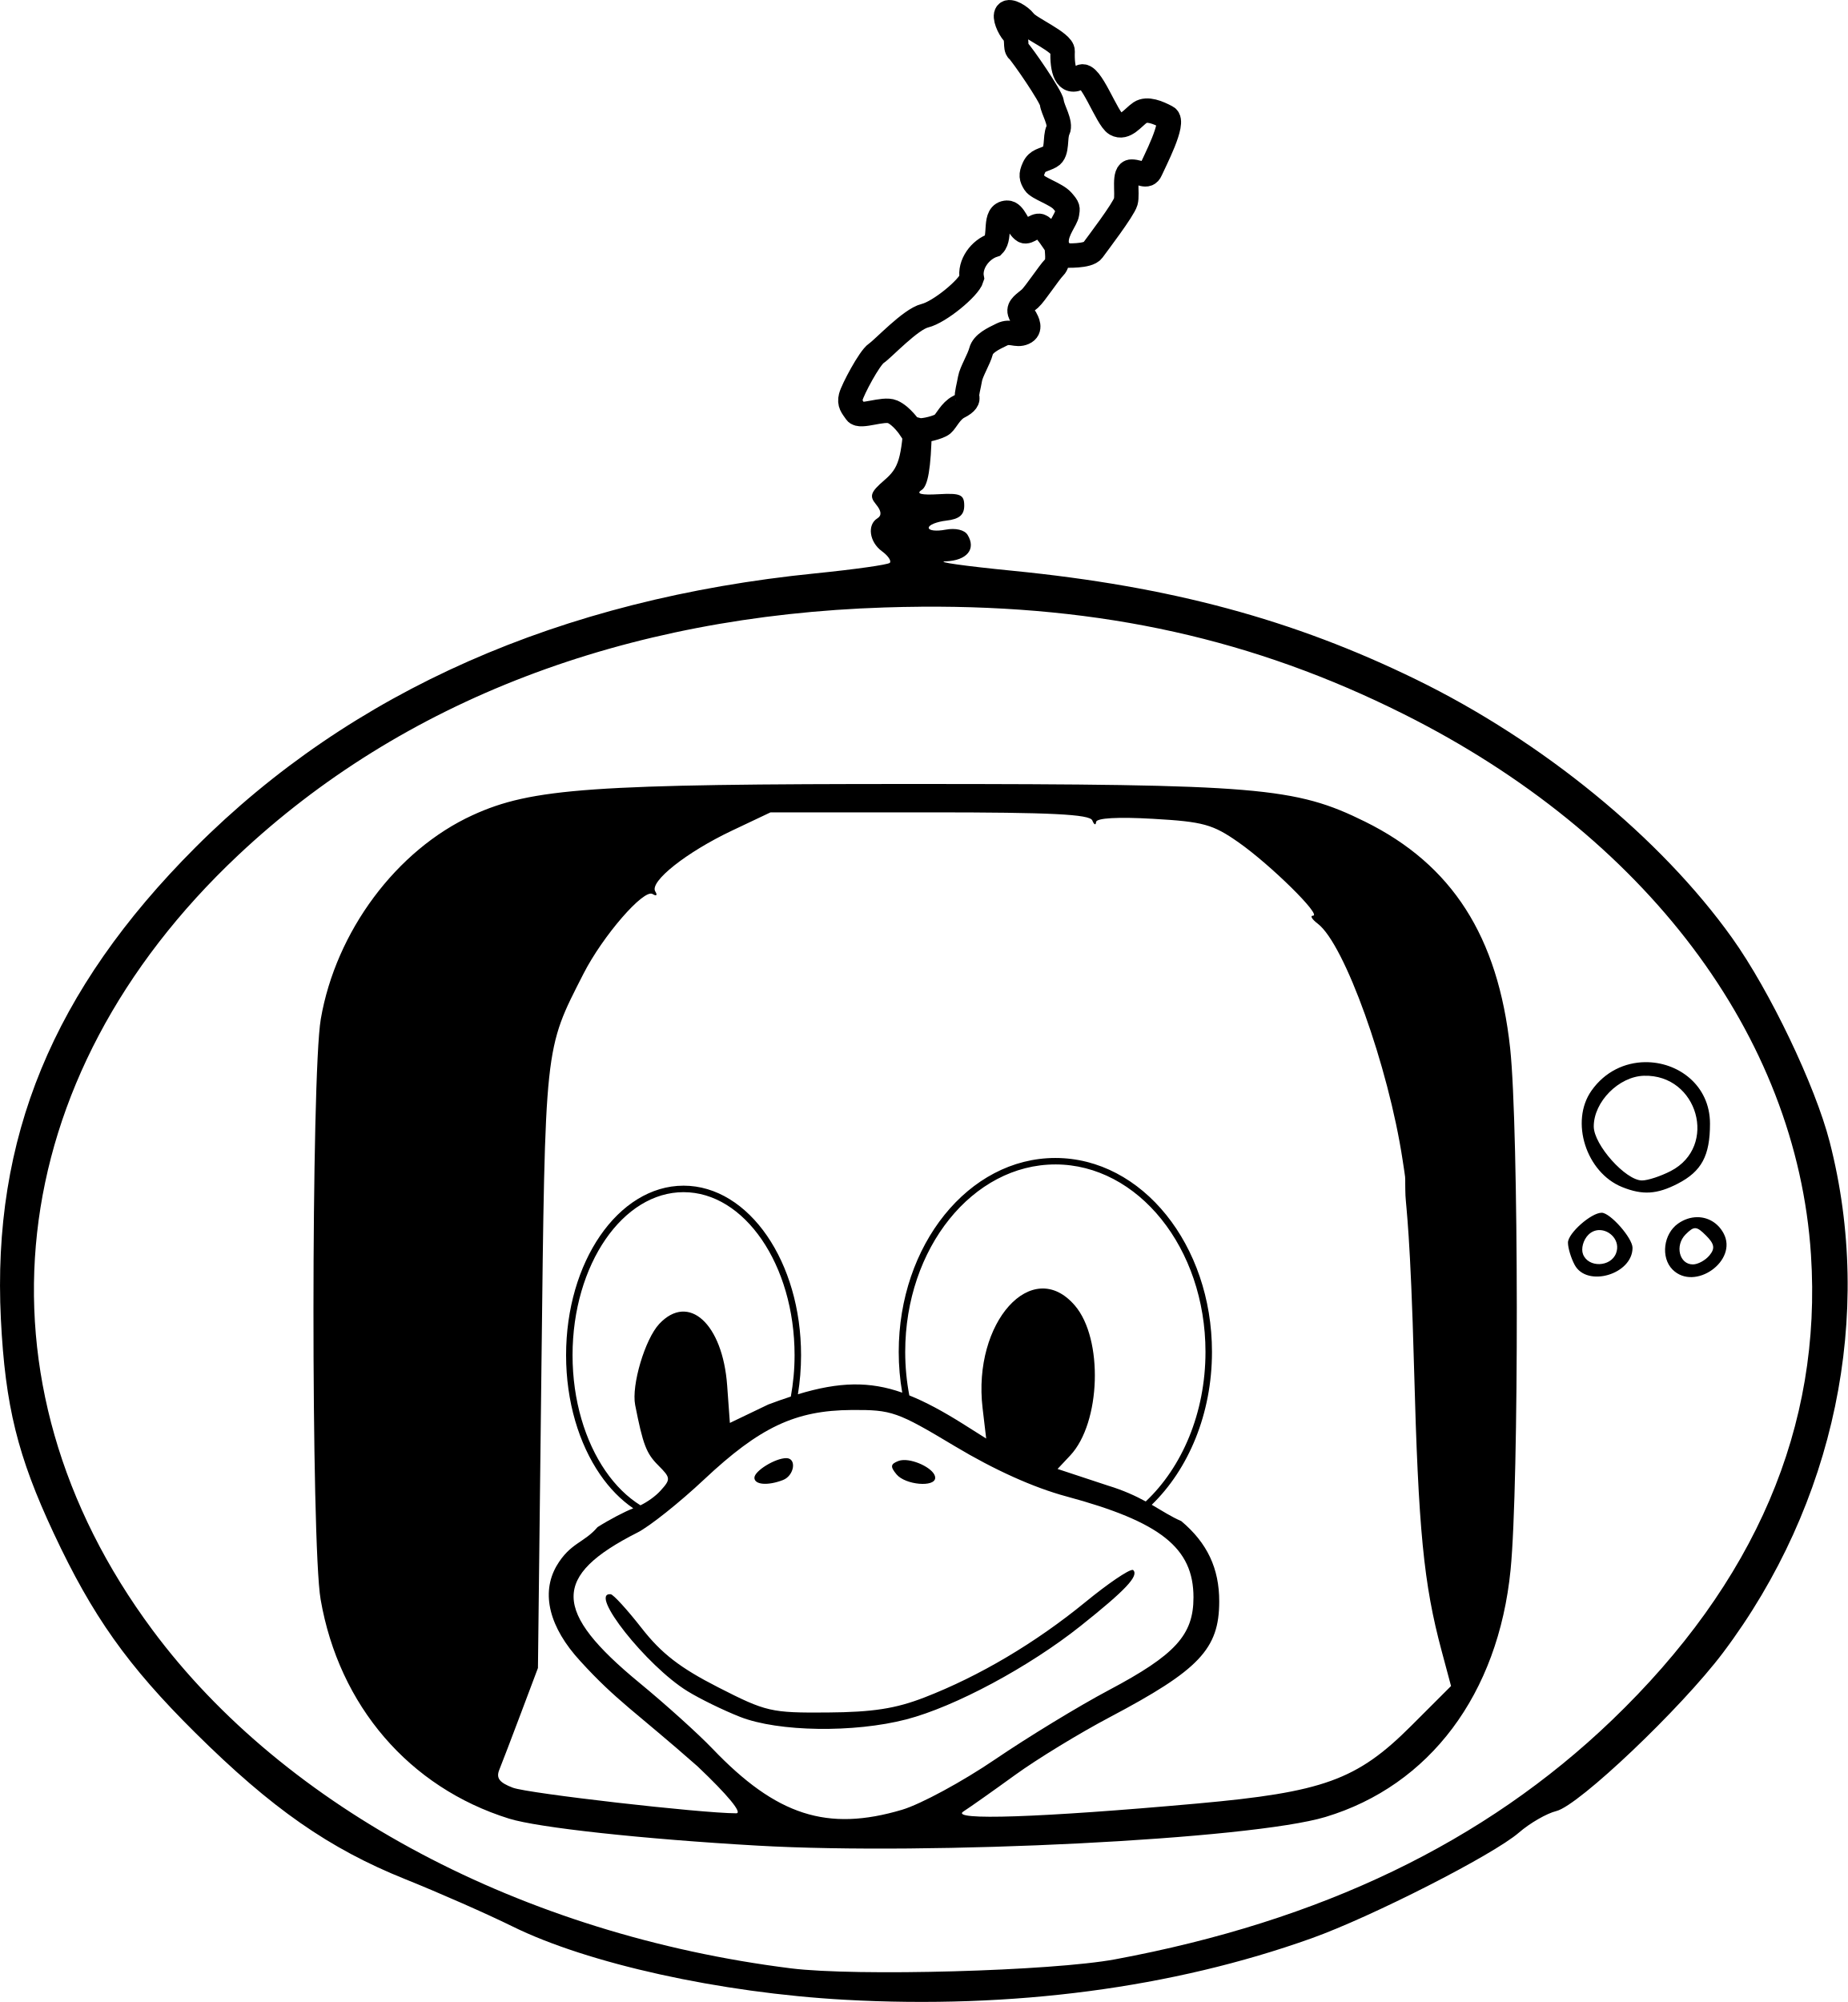
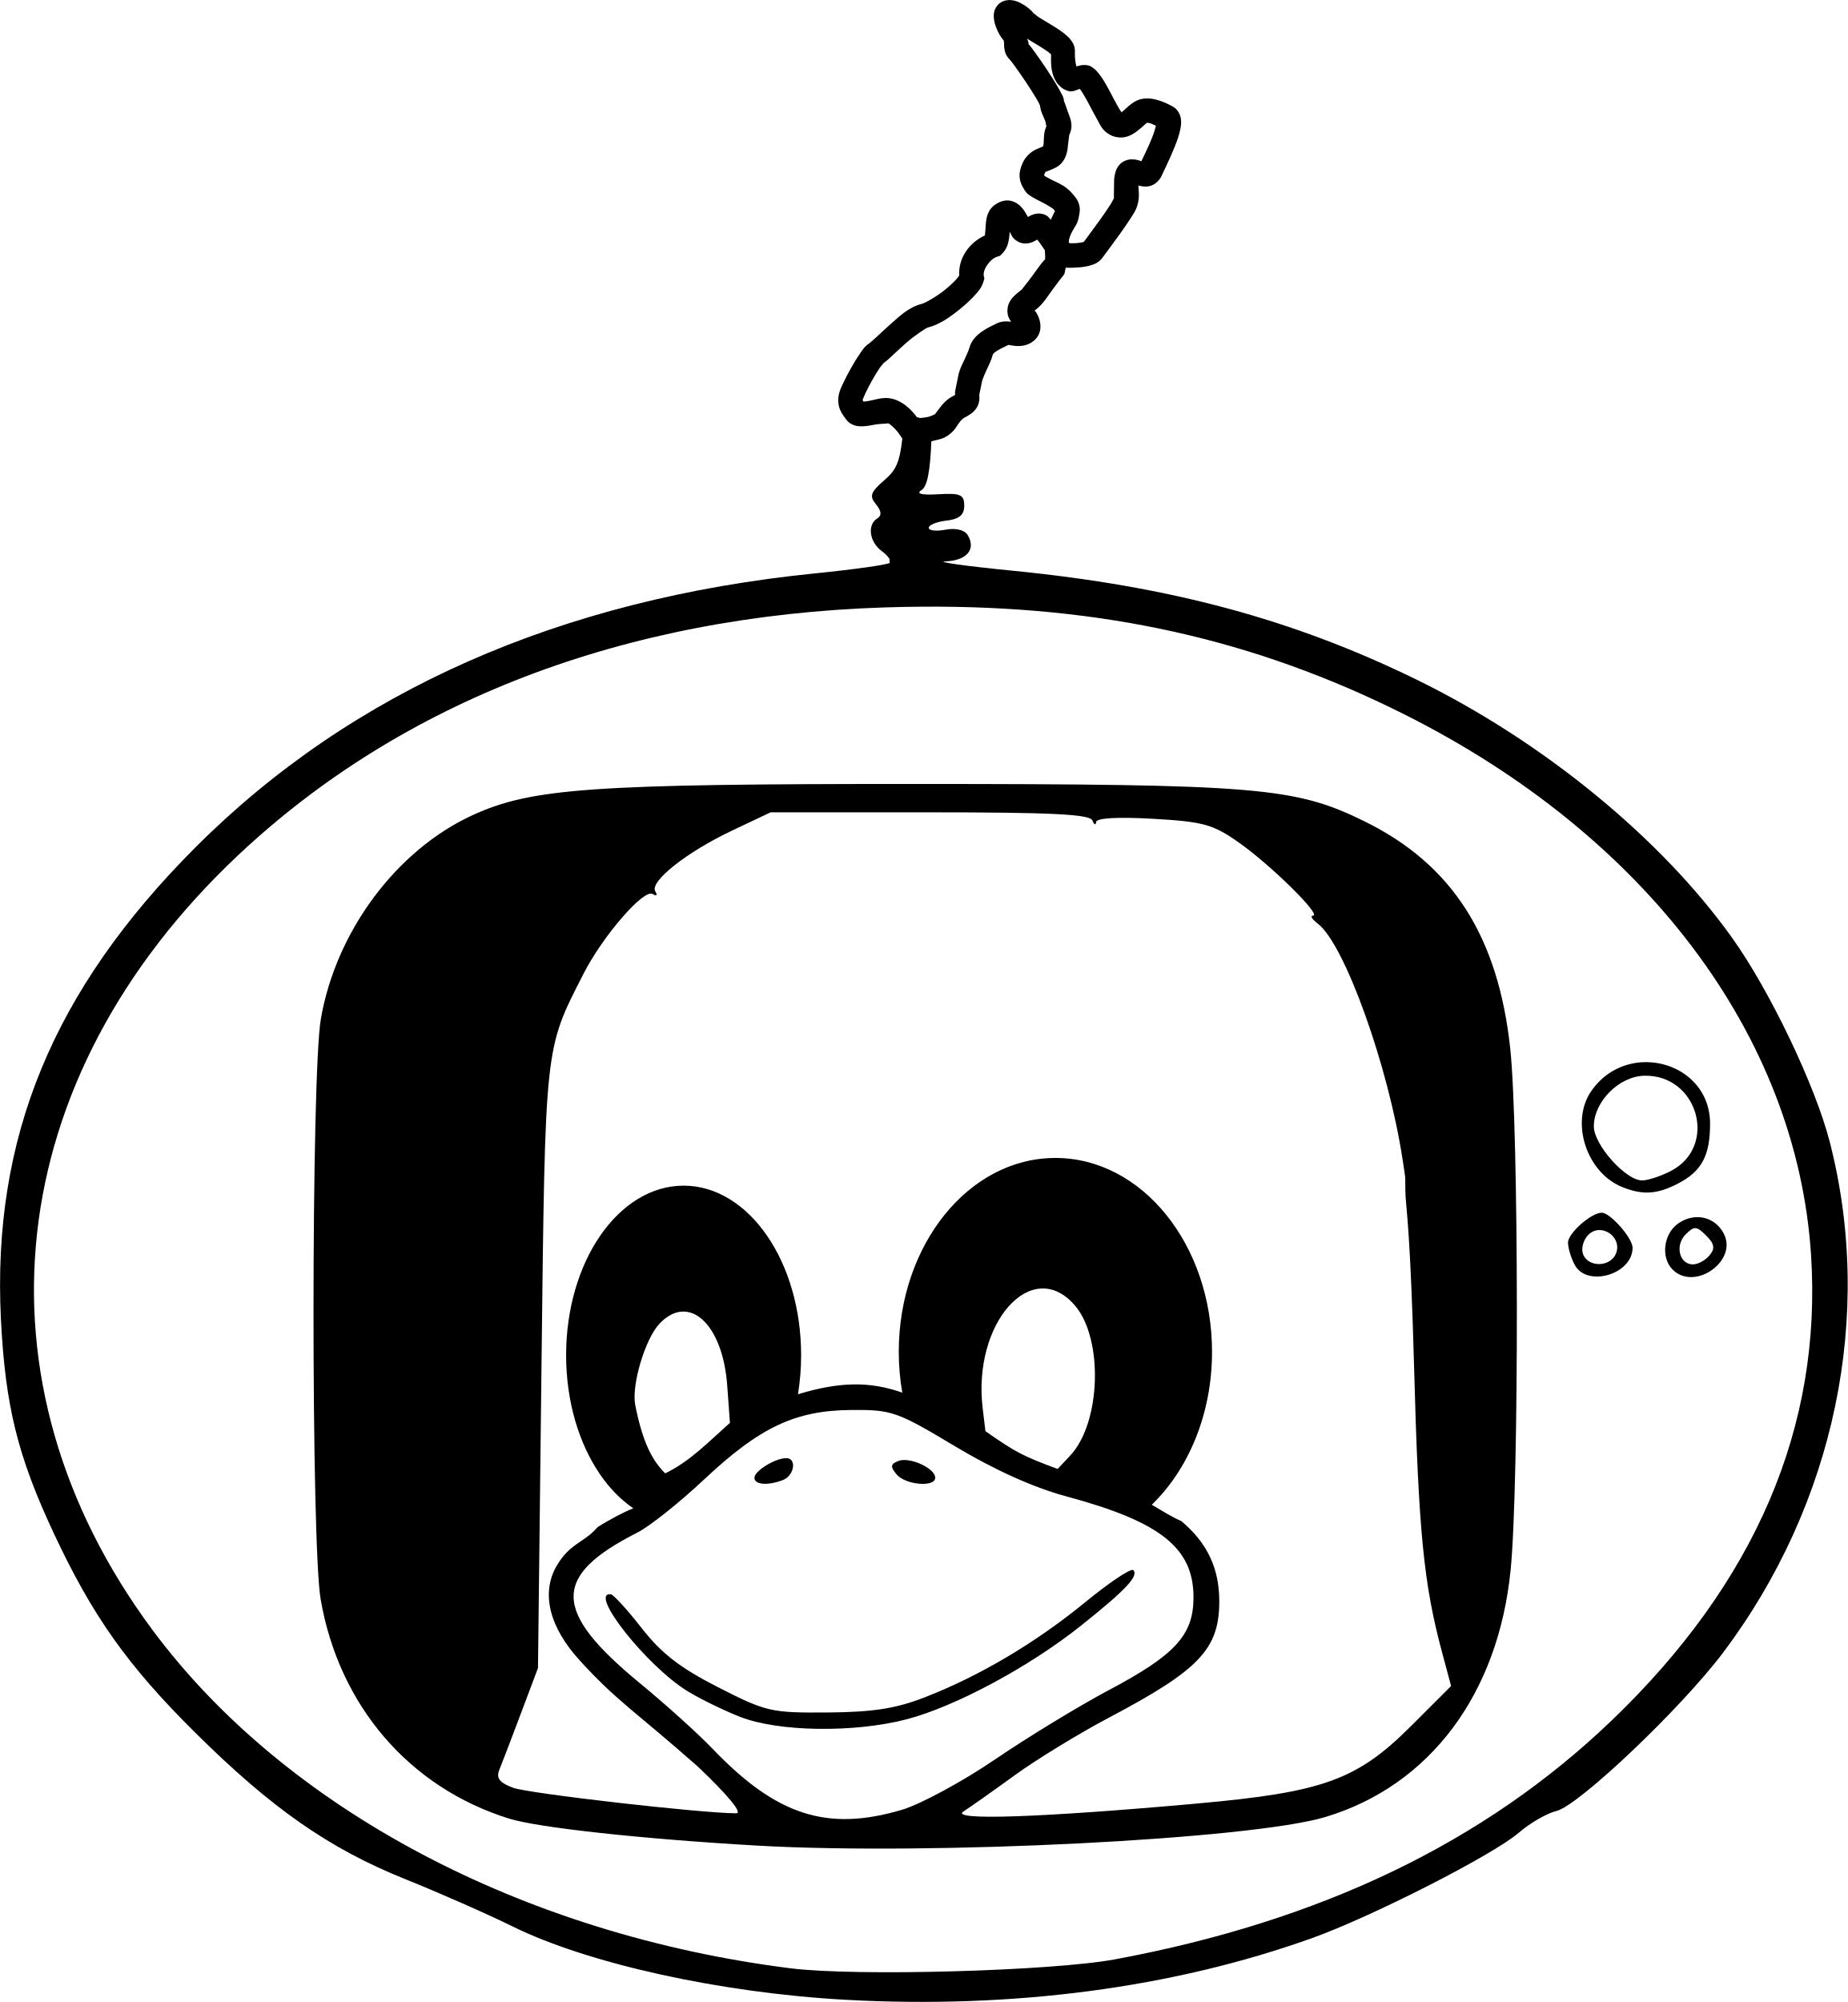
- <svg xmlns="http://www.w3.org/2000/svg" width="75.709mm" height="82.023mm" version="1.1" viewBox="0 0 75.709 82.023" id="svg837">
-   <defs id="defs841" />
-   <g transform="translate(-66.72 -107.21)" id="g835">
-     <path style="fill:none;stroke:#000000;stroke-width:1;stroke-linecap:butt;stroke-linejoin:miter;stroke-miterlimit:4;stroke-dasharray:none;stroke-opacity:1" d="m 104.003,124.744 c 0,0 -0.332,-0.498 -0.711,-0.664 -0.379,-0.166 -1.328,0.261 -1.494,0.024 -0.166,-0.237 -0.285,-0.356 -0.213,-0.64 0.071,-0.285 0.759,-1.589 1.043,-1.779 0.285,-0.19 1.399,-1.399 1.992,-1.541 0.593,-0.142 1.802,-1.138 1.921,-1.541 -0.107,-0.564 0.34,-1.175 0.889,-1.352 0.332,-0.332 -0.036,-1.304 0.557,-1.328 0.303,-0.009 0.424,0.597 0.688,0.749 0.167,0.096 0.47,-0.268 0.663,-0.203 0.288,0.097 0.877,1.209 0.972,1.209 0.095,0 0.996,0.047 1.186,-0.213 0.19,-0.261 1.257,-1.66 1.352,-1.992 0.095,-0.332 -0.119,-1.233 0.237,-1.233 0.356,0 0.64,0.285 0.783,-0.048 0.142,-0.332 1.02,-1.992 0.664,-2.182 -0.356,-0.19 -0.806,-0.379 -1.091,-0.19 -0.285,0.19 -0.617,0.688 -0.996,0.474 -0.379,-0.213 -1.036,-2.175 -1.435,-1.933 -0.619,0.377 -0.778,-0.327 -0.747,-1.055 0.015,-0.361 -1.401,-0.956 -1.565,-1.221 -0.175,-0.217 -0.603,-0.476 -0.722,-0.334 -0.119,0.142 0.082,0.607 0.271,0.82 0.19,0.213 0.047,0.593 0.19,0.711 0.142,0.119 1.364,1.885 1.387,2.146 0.024,0.261 0.391,0.83 0.249,1.115 -0.142,0.285 0,0.913 -0.308,1.079 -0.308,0.166 -0.534,0.142 -0.676,0.451 -0.142,0.308 -0.107,0.427 0.024,0.64 0.13,0.213 0.889,0.439 1.138,0.723 0.249,0.285 0.225,0.296 0.19,0.534 -0.036,0.237 -0.427,0.676 -0.427,1.126 0,0.451 0.119,0.854 -0.095,1.067 -0.213,0.213 -0.794,1.103 -0.996,1.281 -0.202,0.178 -0.486,0.332 -0.415,0.569 0.071,0.237 0.154,0.095 0.225,0.225 0.071,0.13 0.261,0.462 -0.059,0.605 -0.32,0.142 -0.534,-0.107 -0.901,0.071 -0.368,0.178 -0.771,0.368 -0.854,0.688 -0.083,0.32 -0.403,0.842 -0.451,1.126 -0.047,0.285 -0.154,0.652 -0.119,0.747 0.036,0.095 -0.012,0.237 -0.344,0.403 -0.332,0.166 -0.51,0.581 -0.664,0.711 -0.154,0.13 -0.771,0.285 -0.972,0.249 -0.202,-0.036 0,0 0,0 z" id="path859" />
-     <path transform="scale(0.26458)" d="m 392.26,469.112 c -0.497,7.249 -0.879,8.521 -3.129,10.457 -2.135,1.836 -2.352,2.459 -1.297,3.731 0.854,1.029 0.926,1.737 0.219,2.174 -1.612,0.996 -1.246,3.666 0.699,5.088 0.962,0.703 1.513,1.514 1.225,1.803 -0.289,0.289 -5.465,1.02 -11.5,1.627 -39.584,3.978 -71.86,18.24 -96.041,42.438 -22.076,22.091 -31.528,45.021 -30.125,73.074 0.67,13.402 2.592,21.187 8.178,33.123 6.015,12.853 11.446,20.509 21.92,30.895 11.844,11.744 20.73,17.941 32.518,22.676 5.268,2.116 12.728,5.402 16.578,7.303 11.682,5.769 32.2,10.3 51.5,11.373 25.956,1.443 50.764,-1.824 72.299,-9.521 9.328,-3.334 28.128,-12.915 32.102,-16.359 1.705,-1.478 4.318,-2.983 5.807,-3.346 3.469,-0.844 19.338,-15.922 25.811,-24.523 17.321,-23.018 23.426,-52.277 16.508,-79.119 -2.242,-8.701 -9.261,-23.37 -15.092,-31.541 -11.063,-15.503 -29.352,-30.464 -48.934,-40.029 -19.048,-9.304 -38.047,-14.424 -62.5,-16.842 -7.425,-0.734 -12.086,-1.391 -10.357,-1.461 3.286,-0.132 4.735,-1.898 3.371,-4.106 -0.474,-0.768 -1.867,-1.091 -3.408,-0.797 -1.433,0.274 -2.606,0.14 -2.606,-0.297 0,-0.437 1.238,-0.937 2.75,-1.111 1.978,-0.228 2.75,-0.878 2.75,-2.316 0,-1.706 -0.589,-1.965 -4,-1.766 -2.633,0.154 -3.523,-0.069 -2.603,-0.65 0.989,-0.626 1.452,-3.346 1.584,-9.31 z m 2.572,30.045 c 28.062,-0.204 51.561,5.044 74.672,16.6 37.526,18.763 60.925,49.8 63.137,83.746 1.734,26.616 -8.599,50.759 -30.861,72.113 -19.679,18.875 -44.992,31.054 -76.885,36.992 -9.779,1.821 -40.148,2.668 -50.244,1.4 -41.528,-5.213 -78.302,-24.702 -98.865,-52.395 -28.633,-38.56 -23.446,-85.438 13.277,-119.98 25.388,-23.883 59.763,-37.057 100.1,-38.359 1.913,-0.062 3.803,-0.1 5.674,-0.113 z m -0.828,27.453 c -50.204,-0.013 -59.493,0.641 -68.639,4.828 -11.789,5.397 -21.177,18.004 -23.51,31.568 -1.497,8.704 -1.519,81.27 -0.027,89.873 2.857,16.476 13.72,29.114 29.176,33.943 4.5,1.406 20.721,3.168 38.5,4.184 26.836,1.533 76.419,-0.968 87.941,-4.436 16.147,-4.86 26.762,-19.026 28.674,-38.268 1.319,-13.27 1.272,-68.408 -0.068,-80.789 -1.874,-17.308 -8.982,-28.406 -22.463,-35.068 -10.809,-5.342 -16.548,-5.821 -69.584,-5.836 z m 2.168,4.393 c 18.798,-6e-4 24.786,0.297 25.17,1.25 0.277,0.687 0.539,0.8 0.582,0.25 0.049,-0.626 3.353,-0.813 8.83,-0.5 7.782,0.445 9.248,0.85 13.25,3.658 4.941,3.467 12.934,11.342 11.512,11.342 -0.492,0 -0.153,0.562 0.752,1.25 4.133,3.139 10.927,22.064 13.129,36.574 0.51,3.359 0.386,2.386 0.408,3.736 0.008,0.533 0.009,1.272 0.035,1.779 0.101,1.877 0.778,6.131 1.326,26.549 0.681,25.344 1.478,33.527 4.287,44.006 l 1.445,5.394 -6.197,6.193 c -8.371,8.364 -13.578,10.249 -33.174,12.008 -24.318,2.183 -38.377,2.658 -36.143,1.221 1.034,-0.666 4.634,-3.208 8,-5.648 3.366,-2.441 9.944,-6.458 14.619,-8.926 13.91,-7.342 16.983,-10.584 16.994,-17.936 0.008,-5.122 -1.851,-9.063 -5.875,-12.449 -1.556,-0.669 -2.92,-1.574 -4.576,-2.529 5.686,-5.507 9.328,-14.079 9.328,-23.674 0,-16.529 -10.8,-30.029 -24.256,-30.029 -13.455,-4e-5 -24.258,13.5 -24.258,30.029 -10e-6,2.164 0.189,4.274 0.543,6.311 -5.039,-1.772 -9.708,-1.705 -16.156,0.25 0.318,-1.943 0.488,-3.967 0.488,-6.051 0,-7.203 -2,-13.733 -5.269,-18.49 -3.269,-4.757 -7.843,-7.76 -12.926,-7.76 -5.083,0 -9.657,3.003 -12.926,7.76 -3.269,4.757 -5.271,11.288 -5.271,18.49 0,7.202 2.002,13.727 5.271,18.484 1.47,2.139 3.207,3.914 5.133,5.229 -1.283,0.486 -3.623,1.706 -5.531,2.91 -2.069,2.446 -4.236,2.411 -6.357,6.023 -2.436,4.244 -1.115,9.517 3.693,14.732 5.587,6.136 8.593,7.869 18.139,16.279 4.699,4.453 7.031,7.283 6,7.281 -5.501,-0.01 -32.26,-3.075 -34.596,-3.963 -2.102,-0.799 -2.619,-1.493 -2.086,-2.799 0.39,-0.955 1.893,-4.886 3.342,-8.736 l 2.635,-7 0.539,-46.5 c 0.585,-50.387 0.449,-49.113 6.508,-61 2.99,-5.866 9.346,-13.195 10.711,-12.352 0.601,0.371 0.781,0.194 0.412,-0.402 -0.932,-1.508 4.805,-6.061 11.848,-9.4 l 6,-2.844 z m 110.74,38.682 c -3.064,0.049 -6.174,1.43 -8.279,4.436 -3.333,4.759 -0.813,12.651 4.758,14.902 3.167,1.279 5.396,1.143 8.631,-0.529 3.687,-1.907 4.981,-4.317 4.981,-9.287 0,-5.98 -4.982,-9.603 -10.09,-9.521 z m -0.137,2.106 c 8.357,-0.237 11.507,10.948 4.154,14.75 -1.556,0.805 -3.56,1.463 -4.455,1.463 -2.535,0 -7.473,-5.529 -7.473,-8.367 0,-3.815 3.884,-7.735 7.773,-7.846 z m -91.158,13.73 c 12.783,0 23.252,12.938 23.252,29.031 0,9.489 -3.646,17.871 -9.254,23.16 -1.556,-0.847 -3.392,-1.709 -5.883,-2.467 l -7.771,-2.568 1.959,-2.086 c 4.753,-5.063 5.152,-18.07 0.713,-23.23 -6.597,-7.67 -15.852,2.614 -14.287,15.875 l 0.559,4.731 -3.736,-2.359 c -3.022,-1.887 -5.657,-3.316 -8.168,-4.318 -0.413,-2.161 -0.637,-4.414 -0.637,-6.736 0,-16.093 10.471,-29.031 23.254,-29.031 z m -57.578,4.295 c 4.689,0 8.963,2.763 12.098,7.324 3.135,4.561 5.094,10.905 5.094,17.922 0,2.219 -0.209,4.361 -0.58,6.406 -1.117,0.363 -2.268,0.763 -3.502,1.232 l -5.938,2.85 -0.42,-5.787 c -0.694,-9.589 -5.973,-14.385 -10.514,-9.551 -2.212,2.356 -4.337,9.504 -3.734,12.566 1.208,6.138 1.724,7.49 3.566,9.332 1.948,1.948 1.967,2.156 0.344,3.949 -0.76,0.84 -2.018,1.732 -3.092,2.248 -2.028,-1.26 -3.867,-3.068 -5.422,-5.33 -3.135,-4.561 -5.094,-10.9 -5.094,-17.916 0,-7.016 1.959,-13.361 5.094,-17.922 3.135,-4.561 7.411,-7.324 12.1,-7.324 z m 142.19,3.188 c -1.63,0 -5.223,3.18 -5.223,4.623 0,0.83 0.466,2.38 1.035,3.443 1.902,3.554 8.965,1.475 8.965,-2.639 0,-1.506 -3.452,-5.428 -4.777,-5.428 z m 14.807,0.686 c -0.991,0.002 -2.02,0.321 -2.965,0.982 -2.282,1.598 -2.728,5.27 -0.865,7.133 3.425,3.425 10.176,-1.365 7.904,-5.609 -0.874,-1.634 -2.422,-2.509 -4.074,-2.506 z m -0.285,1.703 c 0.441,0.025 0.904,0.403 1.648,1.147 1.298,1.298 1.415,1.992 0.52,3.07 -0.636,0.767 -1.792,1.395 -2.566,1.395 -2.113,0 -2.826,-2.947 -1.125,-4.648 0.663,-0.662 1.082,-0.988 1.523,-0.963 z m -14.963,0.297 c 1.708,-0.067 3.402,1.671 2.666,3.592 -0.829,2.157 -4.305,2.256 -5.115,0.145 -0.333,-0.868 0.038,-2.222 0.826,-3.01 0.483,-0.483 1.054,-0.704 1.623,-0.727 z m -115.72,27.857 c 6.226,-0.041 7.037,0.244 16,5.617 6.127,3.673 12.187,6.4 17.264,7.768 14.587,3.929 19.678,7.972 19.678,15.631 0,5.831 -2.808,8.905 -13.133,14.377 -4.602,2.439 -12.508,7.254 -17.568,10.697 -5.06,3.444 -11.555,6.96 -14.432,7.814 -11.586,3.441 -19.452,0.905 -29.367,-9.463 -2.2,-2.3 -7.269,-6.871 -11.264,-10.158 -13.557,-11.155 -13.636,-16.578 -0.338,-23.311 1.869,-0.946 6.5,-4.633 10.289,-8.191 8.661,-8.135 14.154,-10.724 22.871,-10.781 z m -10.125,7.457 c -1.71,0 -4.934,1.983 -4.934,3.035 0,1.093 2.066,1.26 4.418,0.357 1.766,-0.678 2.179,-3.393 0.516,-3.393 z m 18.119,0.295 c -0.275,0.012 -0.527,0.057 -0.744,0.141 -1.238,0.475 -1.296,0.875 -0.299,2.076 1.365,1.645 5.99,2.049 5.99,0.523 0,-1.28 -3.025,-2.822 -4.947,-2.74 z m 35.521,17.01 c -0.658,-0.022 -3.807,2.114 -7.311,4.981 -7.731,6.325 -16.413,11.469 -24.922,14.768 -4.471,1.733 -7.994,2.279 -15.01,2.332 -8.776,0.066 -9.5,-0.101 -16.959,-3.908 -5.895,-3.009 -8.775,-5.237 -11.832,-9.152 -2.223,-2.847 -4.378,-5.209 -4.791,-5.25 -3.507,-0.348 5.536,11.085 11.857,14.992 1.936,1.196 5.627,3 8.205,4.008 5.914,2.312 17.624,2.483 25.727,0.375 7.519,-1.956 18.987,-8.105 26.984,-14.469 6.955,-5.535 9.043,-7.748 8.148,-8.643 -0.021,-0.021 -0.054,-0.032 -0.098,-0.033 z" id="path833" />
+ <svg xmlns="http://www.w3.org/2000/svg" width="75.709mm" height="82.023mm" version="1.1" viewBox="0 0 75.709 82.023" id="svg861">
+   <defs id="defs865" />
+   <g transform="translate(-66.72 -107.21)" id="g859">
+     <path id="path857" style="font-variant-ligatures:normal;font-variant-position:normal;font-variant-caps:normal;font-variant-numeric:normal;font-variant-alternates:normal;font-variant-east-asian:normal;font-feature-settings:normal;font-variation-settings:normal;text-indent:0;text-decoration:none;text-decoration-line:none;text-decoration-style:solid;text-decoration-color:#000000;text-transform:none;text-orientation:mixed;white-space:normal;shape-padding:0;shape-margin:0;inline-size:0;isolation:auto;mix-blend-mode:normal" transform="matrix(0.26458,0,0,0.26458,66.72,107.21)" d="m 156.2,0.01 c -0.551,0.033 -1.231,0.235 -1.719,0.82 -0.603,0.724 -0.599,1.444 -0.561,1.957 0.039,0.513 0.163,0.94 0.316,1.357 0.307,0.836 0.715,1.587 1.307,2.252 -0.167,-0.188 -0.065,-0.155 -0.045,0.311 0.01,0.233 8.6e-4,0.528 0.074,0.951 0.073,0.423 0.258,1.097 0.893,1.625 -0.309,-0.257 -0.057,-0.051 0.098,0.146 0.155,0.198 0.373,0.489 0.619,0.828 0.492,0.679 1.11,1.568 1.713,2.473 0.603,0.905 1.194,1.826 1.617,2.547 0.212,0.36 0.378,0.679 0.479,0.885 0.101,0.206 0.091,0.458 0.045,-0.051 0.114,1.246 0.561,1.866 0.812,2.553 0.252,0.687 0.077,1.138 0.324,0.643 -0.63,1.261 -0.473,2.196 -0.539,2.873 -0.025,0.261 -0.062,0.387 -0.088,0.494 -0.323,0.144 -0.635,0.247 -1.174,0.502 -0.654,0.31 -1.514,1.027 -1.949,1.971 -0.333,0.721 -0.574,1.462 -0.51,2.281 0.064,0.819 0.414,1.441 0.701,1.912 0.471,0.771 0.947,0.986 1.397,1.254 0.45,0.268 0.912,0.494 1.357,0.717 0.891,0.445 1.735,1.018 1.742,1.025 0.166,0.19 0.225,0.278 0.289,0.365 -0.006,0.053 -0.002,0.035 -0.016,0.123 0.057,-0.379 -0.237,0.402 -0.65,1.203 -0.277,-0.291 -0.406,-0.613 -1.047,-0.828 -0.828,-0.277 -1.498,-0.067 -1.92,0.104 -0.252,0.102 -0.385,0.198 -0.555,0.295 -0.132,-0.179 -0.065,-0.114 -0.266,-0.449 -0.215,-0.359 -0.458,-0.777 -0.893,-1.211 -0.435,-0.434 -1.213,-0.928 -2.133,-0.9 h -0.016 -0.008 c -1.083,0.043 -2.235,0.801 -2.686,1.631 -0.45,0.83 -0.496,1.557 -0.547,2.178 -0.051,0.621 -0.064,1.161 -0.117,1.506 -0.01,0.064 -0.018,0.071 -0.029,0.115 -2.381,1.093 -4.12,3.467 -3.957,6.186 -0.103,0.155 -0.252,0.375 -0.459,0.602 -0.441,0.482 -1.064,1.067 -1.742,1.617 -1.357,1.1 -3.126,2.067 -3.557,2.17 -2.041,0.49 -3.491,1.922 -5.014,3.269 -0.761,0.674 -1.465,1.345 -2.037,1.875 -0.573,0.53 -1.112,0.964 -1.084,0.945 -0.808,0.539 -1.088,1.053 -1.537,1.705 -0.449,0.652 -0.907,1.406 -1.336,2.17 -0.429,0.764 -0.83,1.537 -1.15,2.207 -0.32,0.67 -0.543,1.123 -0.701,1.758 -0.209,0.837 -0.131,1.806 0.17,2.494 0.301,0.688 0.645,1.075 0.922,1.471 0.397,0.568 0.983,0.849 1.424,0.967 0.441,0.117 0.796,0.121 1.131,0.109 0.669,-0.023 1.267,-0.142 1.852,-0.25 1.169,-0.216 2.389,-0.117 2.031,-0.273 0.267,0.117 0.832,0.579 1.232,1.025 0.401,0.446 0.635,0.805 0.635,0.805 l 0.406,0.598 h 0.002 c -0.423,3.804 -1.042,4.942 -2.787,6.443 -2.135,1.836 -2.352,2.459 -1.297,3.731 0.854,1.029 0.926,1.737 0.219,2.174 -1.612,0.996 -1.246,3.666 0.699,5.088 0.962,0.703 1.513,1.514 1.225,1.803 2.699,1.036 5.785,-0.054 8.671,-0.23 3.286,-0.132 4.735,-1.898 3.371,-4.106 -0.474,-0.768 -1.867,-1.091 -3.408,-0.797 -1.433,0.274 -2.606,0.14 -2.606,-0.297 0,-0.437 1.238,-0.938 2.75,-1.111 1.978,-0.228 2.75,-0.878 2.75,-2.316 0,-1.706 -0.589,-1.965 -4,-1.766 -2.633,0.154 -3.523,-0.069 -2.603,-0.65 0.877,-0.555 1.324,-2.899 1.51,-7.545 0.143,-0.038 0.285,-0.077 0.438,-0.115 0.879,-0.223 1.564,-0.28 2.523,-1.092 0.772,-0.653 0.96,-1.156 1.293,-1.602 0.333,-0.445 0.655,-0.749 0.84,-0.842 0.788,-0.394 1.395,-0.797 1.861,-1.447 0.466,-0.65 0.635,-1.699 0.361,-2.428 0.089,0.239 0.098,0.321 0.104,0.385 0.013,-0.1 0.043,-0.268 0.088,-0.488 0.097,-0.479 0.25,-1.108 0.355,-1.742 0.007,-0.042 0.289,-0.82 0.648,-1.588 0.359,-0.768 0.777,-1.575 1.02,-2.51 -0.007,0.027 0.052,-0.145 0.457,-0.428 0.405,-0.283 1.057,-0.606 1.758,-0.945 0.254,-0.123 0.169,-0.09 0.648,-0.014 0.48,0.077 1.582,0.27 2.703,-0.229 0.615,-0.273 1.204,-0.783 1.512,-1.41 0.308,-0.627 0.326,-1.258 0.26,-1.736 -0.133,-0.956 -0.539,-1.554 -0.658,-1.772 -0.046,-0.084 -0.171,-0.134 -0.236,-0.221 0.189,-0.152 0.285,-0.226 0.547,-0.457 0.877,-0.774 1.4,-1.644 2.148,-2.674 0.748,-1.029 1.623,-2.168 1.705,-2.25 0.4,-0.4 0.282,-0.833 0.436,-1.285 0.176,0.009 0.974,0.042 1.963,-0.037 0.569,-0.045 1.174,-0.117 1.795,-0.295 0.621,-0.178 1.341,-0.404 1.955,-1.248 0.313,-0.43 1.54,-2.045 2.703,-3.676 0.582,-0.816 1.153,-1.643 1.623,-2.377 0.469,-0.734 0.82,-1.19 1.07,-2.066 0.373,-1.304 0.168,-2.218 0.141,-3.027 0.143,0.037 0.126,0.033 0.311,0.074 0.408,0.091 1.027,0.194 1.764,-0.088 0.736,-0.282 1.302,-0.959 1.565,-1.572 0.164,-0.383 1.196,-2.441 1.971,-4.371 0.387,-0.965 0.734,-1.915 0.908,-2.863 0.087,-0.474 0.15,-0.95 0.061,-1.535 -0.089,-0.586 -0.462,-1.456 -1.277,-1.891 -0.734,-0.391 -1.601,-0.817 -2.6,-1.062 -0.999,-0.246 -2.298,-0.334 -3.461,0.441 -0.891,0.594 -1.425,1.227 -1.816,1.514 -0.024,0.017 -0.026,0.018 -0.031,0.021 -0.027,-0.07 -0.216,-0.288 -0.471,-0.73 -0.416,-0.723 -0.908,-1.685 -1.418,-2.635 -0.51,-0.949 -1.018,-1.87 -1.652,-2.656 -0.317,-0.393 -0.655,-0.78 -1.248,-1.102 -0.523,-0.283 -1.451,-0.266 -2.193,0.029 -0.117,-0.388 -0.287,-1.232 -0.242,-2.295 0.034,-0.797 -0.29,-1.351 -0.576,-1.742 -0.286,-0.391 -0.6,-0.676 -0.924,-0.945 -0.648,-0.539 -1.378,-1 -2.109,-1.445 -0.731,-0.445 -1.461,-0.867 -1.994,-1.205 -0.533,-0.338 -0.916,-0.86 -0.598,-0.346 l -0.059,-0.104 -0.074,-0.088 c -0.573,-0.71 -1.255,-1.23 -2.053,-1.641 -0.399,-0.206 -0.815,-0.384 -1.387,-0.457 -0.143,-0.018 -0.312,-0.027 -0.496,-0.016 z m -4.539,61.184 c -0.001,0.009 -0.007,0.036 -0.008,0.043 -0.006,0.054 0.015,0.048 0.008,-0.043 z m 7.426,-55.195 c 0.582,0.361 1.204,0.728 1.801,1.092 0.677,0.412 1.312,0.831 1.67,1.129 0.143,0.119 0.188,0.179 0.221,0.215 -0.027,1.332 -0.033,2.657 0.613,3.912 0.372,0.722 1.092,1.515 2.125,1.764 0.618,0.149 1.147,-0.167 1.713,-0.346 0.3,0.378 0.776,1.166 1.248,2.045 0.478,0.891 0.97,1.872 1.469,2.738 0.499,0.866 0.715,1.624 1.949,2.318 0.735,0.413 1.656,0.513 2.377,0.354 0.721,-0.159 1.25,-0.489 1.682,-0.805 0.847,-0.62 1.464,-1.256 1.662,-1.397 0.02,0.002 0.152,-0.02 0.479,0.061 0.244,0.06 0.603,0.251 0.924,0.391 -0.113,0.484 -0.313,1.143 -0.613,1.891 -0.575,1.433 -1.202,2.67 -1.639,3.609 -0.383,-0.127 -0.701,-0.295 -1.52,-0.295 -0.567,0 -1.237,0.242 -1.67,0.627 -0.433,0.385 -0.644,0.822 -0.773,1.19 -0.258,0.735 -0.261,1.33 -0.268,1.912 -0.013,1.129 -0.049,2.341 -0.008,2.264 -0.047,0.061 -0.289,0.593 -0.619,1.109 -0.41,0.641 -0.959,1.428 -1.52,2.215 -1.057,1.482 -2.065,2.817 -2.525,3.443 -0.021,0.015 -0.023,0.026 -0.096,0.047 -0.23,0.066 -0.639,0.131 -1.057,0.164 -0.463,0.037 -0.736,0.017 -1.084,0.014 -0.027,-0.04 -0.067,-0.104 -0.096,-0.146 -7.9e-4,-0.044 -0.008,-0.105 -0.008,-0.148 0,-0.304 0.203,-0.9 0.547,-1.557 0.343,-0.657 0.854,-1.138 1.047,-2.422 0.059,-0.392 0.231,-0.968 -0.014,-1.772 -0.245,-0.804 -0.654,-1.196 -1.152,-1.766 -0.934,-1.068 -1.991,-1.467 -2.893,-1.918 -0.451,-0.225 -0.859,-0.432 -1.115,-0.584 -0.115,-0.068 -0.178,-0.134 -0.209,-0.164 -0.008,-0.015 -0.029,-0.051 -0.033,-0.061 0.017,-0.061 0.055,-0.18 0.154,-0.395 0.102,-0.221 -0.059,-0.039 0.139,-0.133 0.198,-0.094 0.811,-0.273 1.596,-0.695 0.783,-0.422 1.254,-1.156 1.477,-1.756 0.223,-0.6 0.279,-1.128 0.324,-1.596 0.091,-0.936 0.255,-1.734 0.162,-1.549 0.785,-1.571 0.177,-2.729 -0.154,-3.633 -0.331,-0.904 -0.621,-1.853 -0.598,-1.594 -0.069,-0.756 -0.243,-0.92 -0.414,-1.27 -0.171,-0.35 -0.379,-0.725 -0.621,-1.137 -0.484,-0.823 -1.097,-1.788 -1.727,-2.732 -0.629,-0.944 -1.273,-1.86 -1.801,-2.59 -0.264,-0.365 -0.5,-0.68 -0.701,-0.938 -0.077,-0.098 -0.196,-0.198 -0.252,-0.273 -0.005,-0.082 -0.006,-0.121 -0.014,-0.295 -0.005,-0.115 -0.175,-0.386 -0.186,-0.539 z m -2.717,29.881 c 0.275,0.51 0.388,1.02 1.264,1.522 0.82,0.47 1.673,0.297 2.133,0.133 0.408,-0.146 0.651,-0.304 0.871,-0.436 0.289,0.354 0.642,0.851 0.988,1.365 0.068,0.101 0.127,0.188 0.193,0.289 0.025,0.32 0.047,0.781 0.051,0.996 0.008,0.515 -0.067,0.452 0.074,0.311 -0.725,0.725 -1.356,1.68 -2.098,2.701 -0.742,1.021 -1.701,2.16 -1.586,2.059 -0.253,0.223 -0.74,0.539 -1.277,1.094 -0.269,0.278 -0.568,0.638 -0.775,1.166 -0.207,0.528 -0.257,1.243 -0.074,1.853 0.087,0.291 0.258,0.587 0.459,0.885 -0.631,-0.051 -1.369,-0.154 -2.252,0.273 -0.688,0.333 -1.491,0.708 -2.273,1.254 -0.782,0.546 -1.636,1.339 -1.957,2.576 -0.071,0.275 -0.412,1.064 -0.781,1.853 -0.369,0.789 -0.781,1.535 -0.953,2.568 -0.073,0.441 -0.216,1.043 -0.332,1.617 -0.058,0.287 -0.115,0.56 -0.148,0.863 -0.008,0.073 0.043,0.243 0.031,0.318 -0.059,0.046 -0.007,0.025 -0.281,0.162 -1.07,0.535 -1.715,1.338 -2.178,1.957 -0.297,0.398 -0.565,0.734 -0.682,0.896 -0.151,0.052 -0.615,0.295 -1.039,0.402 -0.614,0.156 -1.466,0.139 -1.1,0.207 l -0.656,-0.17 c -0.17,-0.226 -0.186,-0.286 -0.473,-0.605 -0.585,-0.652 -1.364,-1.454 -2.531,-1.965 -1.792,-0.784 -3.092,-0.187 -4.231,0.023 -0.446,0.082 -0.749,0.118 -1.012,0.146 -0.036,-0.055 -0.157,-0.228 -0.166,-0.244 0.006,-0.009 0.007,0.007 0.025,-0.064 -0.024,0.097 0.175,-0.47 0.451,-1.049 0.277,-0.579 0.645,-1.286 1.033,-1.978 0.389,-0.692 0.803,-1.375 1.152,-1.883 0.349,-0.508 0.794,-0.881 0.523,-0.701 0.566,-0.377 0.961,-0.775 1.551,-1.32 0.59,-0.546 1.278,-1.191 1.984,-1.816 1.413,-1.251 3.188,-2.374 3.389,-2.422 1.81,-0.434 3.448,-1.611 5.049,-2.908 0.8,-0.649 1.544,-1.331 2.156,-2 0.613,-0.67 1.126,-1.21 1.424,-2.223 l 0.133,-0.436 -0.088,-0.443 c -0.178,-0.941 0.93,-2.589 2.082,-2.959 l 0.436,-0.141 0.324,-0.324 c 0.763,-0.763 0.962,-1.648 1.07,-2.348 0.065,-0.415 0.074,-0.715 0.096,-1.057 z M 137.811,87.152 c -0.289,0.289 -5.465,1.02 -11.5,1.627 -39.584,3.978 -71.861,18.241 -96.042,42.438 -22.076,22.091 -31.529,45.021 -30.125,73.075 0.67,13.402 2.592,21.187 8.178,33.123 6.015,12.853 11.446,20.51 21.92,30.895 11.844,11.744 20.731,17.942 32.518,22.676 5.268,2.116 12.728,5.402 16.578,7.303 11.683,5.769 32.2,10.3 51.501,11.373 25.956,1.443 50.765,-1.824 72.3,-9.522 9.328,-3.334 28.128,-12.915 32.102,-16.36 1.705,-1.478 4.318,-2.983 5.807,-3.346 3.469,-0.844 19.338,-15.922 25.811,-24.524 17.321,-23.018 23.426,-52.277 16.508,-79.12 -2.242,-8.701 -9.261,-23.371 -15.092,-31.541 -11.063,-15.503 -29.352,-30.465 -48.934,-40.03 -19.048,-9.304 -38.048,-14.424 -62.501,-16.842 -7.425,-0.734 -12.086,-1.391 -10.358,-1.461 0,0 -9.547,-2.506 -8.67,0.234 z m 4.856,6.793 c 28.062,-0.204 51.562,5.044 74.673,16.6 37.526,18.763 60.926,49.801 63.138,83.747 1.734,26.616 -8.599,50.76 -30.862,72.114 -19.679,18.876 -44.993,31.054 -76.886,36.993 -9.779,1.821 -40.148,2.668 -50.245,1.4 C 80.956,299.587 44.181,280.097 23.618,252.404 -5.015,213.844 0.172,166.966 36.895,132.418 62.284,108.535 96.659,95.361 136.992,94.059 c 1.913,-0.062 3.803,-0.1 5.674,-0.113 z m -0.828,27.453 c -50.204,-0.013 -59.494,0.641 -68.64,4.828 -11.789,5.397 -21.177,18.004 -23.51,31.569 -1.497,8.704 -1.519,81.272 -0.027,89.874 2.857,16.476 13.72,29.115 29.176,33.944 4.5,1.406 20.721,3.168 38.5,4.184 26.836,1.533 76.42,-0.968 87.943,-4.436 16.148,-4.86 26.762,-19.026 28.674,-38.268 1.319,-13.271 1.272,-68.409 -0.068,-80.79 -1.874,-17.308 -8.982,-28.406 -22.463,-35.069 -10.809,-5.342 -16.548,-5.821 -69.585,-5.836 z m 2.168,4.393 c 18.798,-6e-4 24.786,0.297 25.17,1.25 0.277,0.687 0.539,0.8 0.582,0.25 0.049,-0.626 3.353,-0.813 8.83,-0.5 7.782,0.445 9.248,0.85 13.25,3.658 4.941,3.467 12.934,11.342 11.512,11.342 -0.492,0 -0.153,0.563 0.752,1.25 4.133,3.139 10.927,22.064 13.129,36.575 0.51,3.359 0.386,2.386 0.408,3.736 0.008,0.533 0.009,1.272 0.035,1.779 0.101,1.877 0.778,6.132 1.326,26.549 0.681,25.344 1.478,33.527 4.287,44.006 l 1.445,5.395 -6.197,6.193 c -8.371,8.364 -13.578,10.249 -33.174,12.008 -24.319,2.183 -38.377,2.658 -36.143,1.221 1.034,-0.666 4.634,-3.208 8,-5.649 3.366,-2.441 9.944,-6.458 14.619,-8.926 13.91,-7.342 16.983,-10.584 16.994,-17.936 0.008,-5.122 -1.851,-9.063 -5.875,-12.449 -1.556,-0.669 -2.92,-1.574 -4.576,-2.529 5.686,-5.507 9.328,-14.079 9.328,-23.674 0,-16.529 -10.8,-30.03 -24.256,-30.03 -13.456,-4e-5 -24.258,13.501 -24.258,30.03 -10e-6,2.164 0.189,4.274 0.543,6.311 -5.039,-1.772 -9.708,-1.705 -16.156,0.25 0.318,-1.943 0.488,-3.967 0.488,-6.051 0,-7.203 -2,-13.733 -5.27,-18.49 -3.269,-4.757 -7.843,-7.76 -12.926,-7.76 -5.083,0 -9.657,3.003 -12.926,7.76 -3.269,4.757 -5.272,11.288 -5.272,18.49 0,7.203 2.002,13.727 5.272,18.485 1.47,2.139 3.207,3.914 5.133,5.229 -1.283,0.486 -3.623,1.706 -5.531,2.91 -2.069,2.446 -4.236,2.411 -6.357,6.024 -2.436,4.244 -1.115,9.517 3.693,14.733 5.587,6.136 8.594,7.869 18.139,16.279 4.699,4.453 7.031,7.283 6,7.281 -5.501,-0.01 -32.261,-3.075 -34.596,-3.963 -2.102,-0.799 -2.619,-1.493 -2.086,-2.799 0.39,-0.955 1.893,-4.886 3.342,-8.736 l 2.635,-7 0.539,-46.501 c 0.585,-50.388 0.449,-49.114 6.508,-61.001 2.99,-5.866 9.346,-13.195 10.711,-12.352 0.601,0.371 0.781,0.194 0.412,-0.402 -0.932,-1.508 4.805,-6.061 11.848,-9.401 l 6,-2.844 z m 110.744,38.682 c -3.065,0.049 -6.174,1.43 -8.279,4.436 -3.333,4.759 -0.813,12.652 4.758,14.903 3.167,1.279 5.396,1.143 8.631,-0.529 3.687,-1.907 4.981,-4.317 4.981,-9.287 0,-5.98 -4.982,-9.603 -10.09,-9.522 z m -0.137,2.106 c 8.357,-0.237 11.507,10.948 4.154,14.75 -1.556,0.805 -3.56,1.463 -4.455,1.463 -2.535,0 -7.473,-5.529 -7.473,-8.367 0,-3.815 3.884,-7.735 7.774,-7.846 z m -101.999,55.04 -0.432,-3.594 c -1.565,-13.261 7.69,-23.545 14.287,-15.875 4.439,5.161 4.04,18.167 -0.713,23.231 l -1.959,2.086 c -5.329,-1.982 -6.41,-2.508 -11.183,-5.847 z m -49.598,6.531 c -1.842,-1.842 -3.43,-4.444 -4.638,-10.582 -0.603,-3.062 1.522,-10.211 3.734,-12.567 4.541,-4.834 9.82,-0.038 10.514,9.551 l 0.42,5.787 c -3.149,2.764 -6.179,5.984 -10.03,7.811 z m 145.046,-40.358 c -1.63,0 -5.223,3.18 -5.223,4.623 0,0.83 0.466,2.38 1.035,3.443 1.902,3.554 8.965,1.475 8.965,-2.639 0,-1.506 -3.452,-5.428 -4.777,-5.428 z m 14.807,0.686 c -0.991,0.002 -2.02,0.321 -2.965,0.982 -2.282,1.598 -2.728,5.27 -0.865,7.133 3.425,3.425 10.176,-1.365 7.904,-5.609 -0.874,-1.634 -2.422,-2.509 -4.074,-2.506 z m -0.285,1.703 c 0.441,0.025 0.904,0.403 1.648,1.147 1.298,1.298 1.415,1.992 0.52,3.07 -0.636,0.767 -1.792,1.395 -2.566,1.395 -2.113,0 -2.826,-2.947 -1.125,-4.649 0.663,-0.662 1.082,-0.988 1.523,-0.963 z m -14.963,0.297 c 1.708,-0.067 3.402,1.671 2.666,3.592 -0.829,2.157 -4.305,2.256 -5.115,0.145 -0.333,-0.868 0.038,-2.222 0.826,-3.01 0.483,-0.483 1.054,-0.704 1.623,-0.727 z m -115.724,27.858 c 6.226,-0.041 7.037,0.244 16,5.617 6.127,3.673 12.187,6.4 17.264,7.768 14.587,3.929 19.678,7.972 19.678,15.631 0,5.831 -2.808,8.905 -13.133,14.377 -4.602,2.439 -12.508,7.254 -17.569,10.697 -5.06,3.444 -11.555,6.96 -14.432,7.815 -11.586,3.441 -19.452,0.905 -29.368,-9.463 -2.2,-2.3 -7.269,-6.871 -11.264,-10.158 -13.557,-11.155 -13.636,-16.579 -0.338,-23.311 1.869,-0.946 6.5,-4.633 10.289,-8.192 8.661,-8.135 14.154,-10.724 22.871,-10.781 z m -10.125,7.457 c -1.71,0 -4.934,1.983 -4.934,3.035 0,1.093 2.066,1.26 4.418,0.357 1.766,-0.678 2.179,-3.393 0.516,-3.393 z m 18.119,0.295 c -0.275,0.012 -0.527,0.057 -0.744,0.141 -1.238,0.475 -1.296,0.875 -0.299,2.076 1.365,1.645 5.99,2.049 5.99,0.523 0,-1.28 -3.025,-2.822 -4.947,-2.74 z m 35.522,17.01 c -0.658,-0.022 -3.807,2.114 -7.311,4.981 -7.731,6.325 -16.413,11.469 -24.922,14.768 -4.471,1.733 -7.994,2.279 -15.01,2.332 -8.776,0.066 -9.5,-0.101 -16.959,-3.908 -5.895,-3.009 -8.775,-5.237 -11.832,-9.152 -2.223,-2.847 -4.379,-5.209 -4.791,-5.25 -3.507,-0.348 5.536,11.086 11.858,14.992 1.936,1.196 5.627,3 8.205,4.008 5.914,2.312 17.625,2.483 25.727,0.375 7.519,-1.956 18.987,-8.105 26.985,-14.469 6.955,-5.535 9.043,-7.748 8.149,-8.643 -0.021,-0.021 -0.054,-0.032 -0.098,-0.033 z" />
  </g>
</svg>
